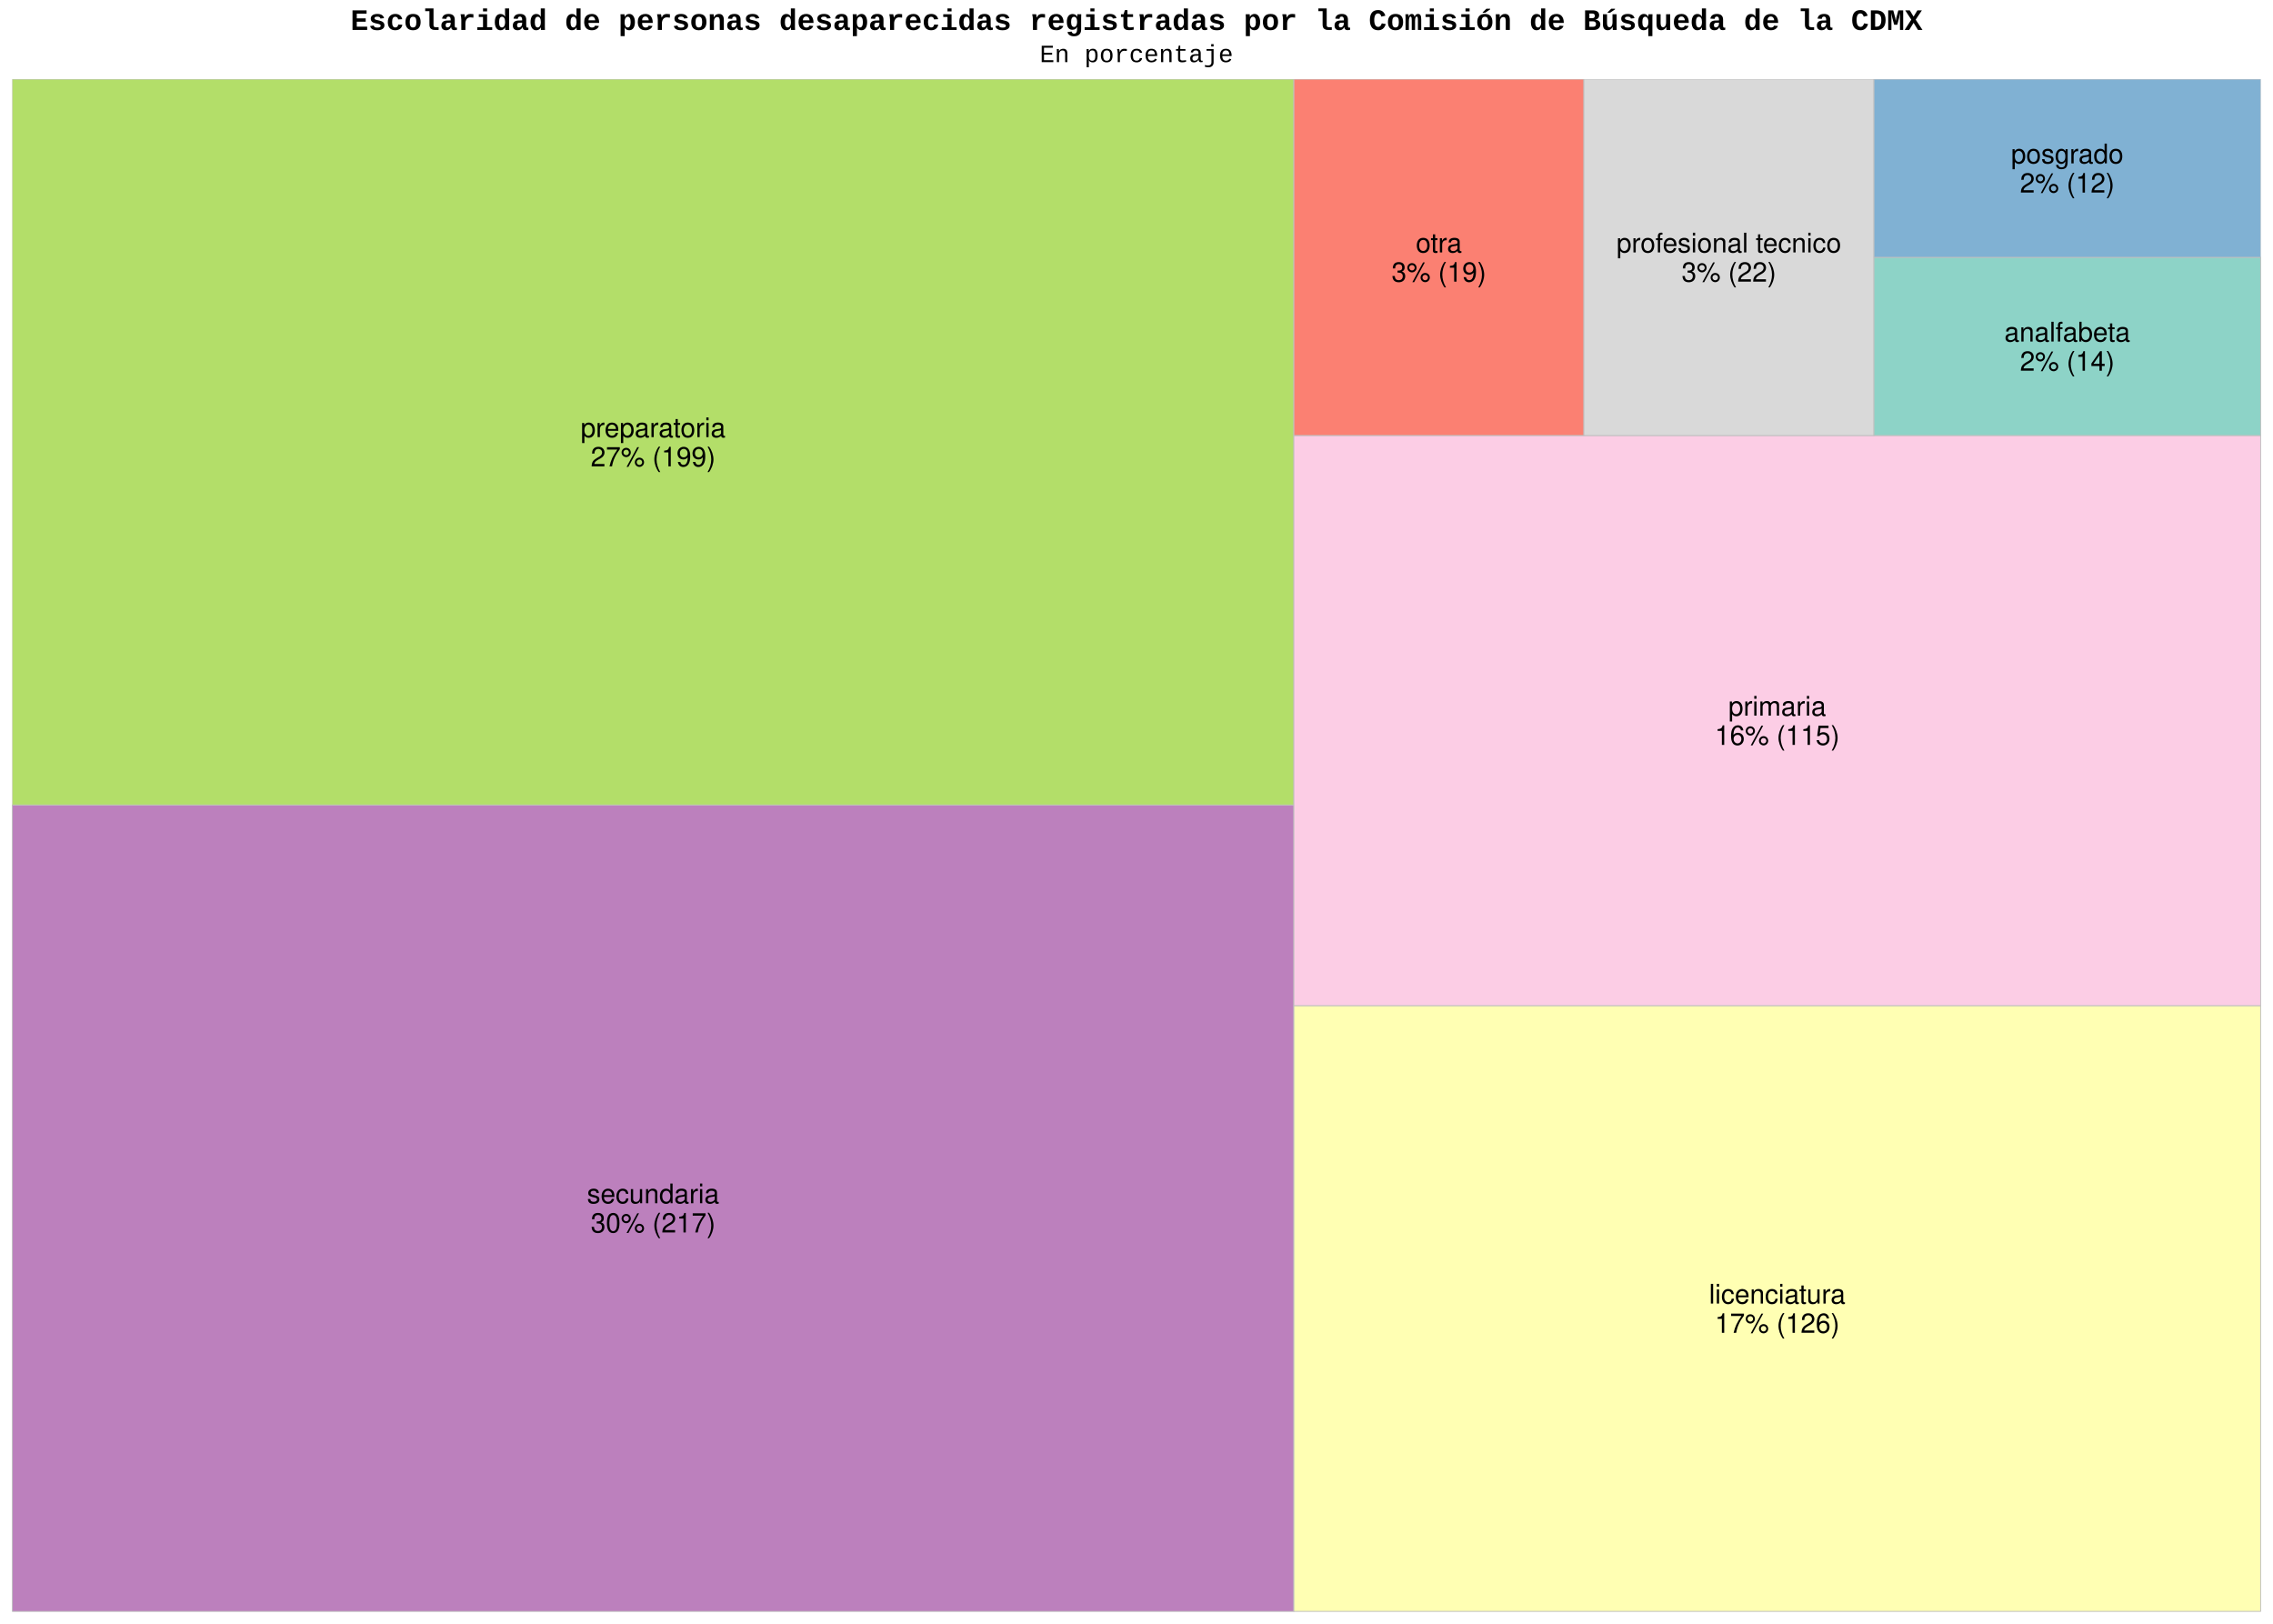
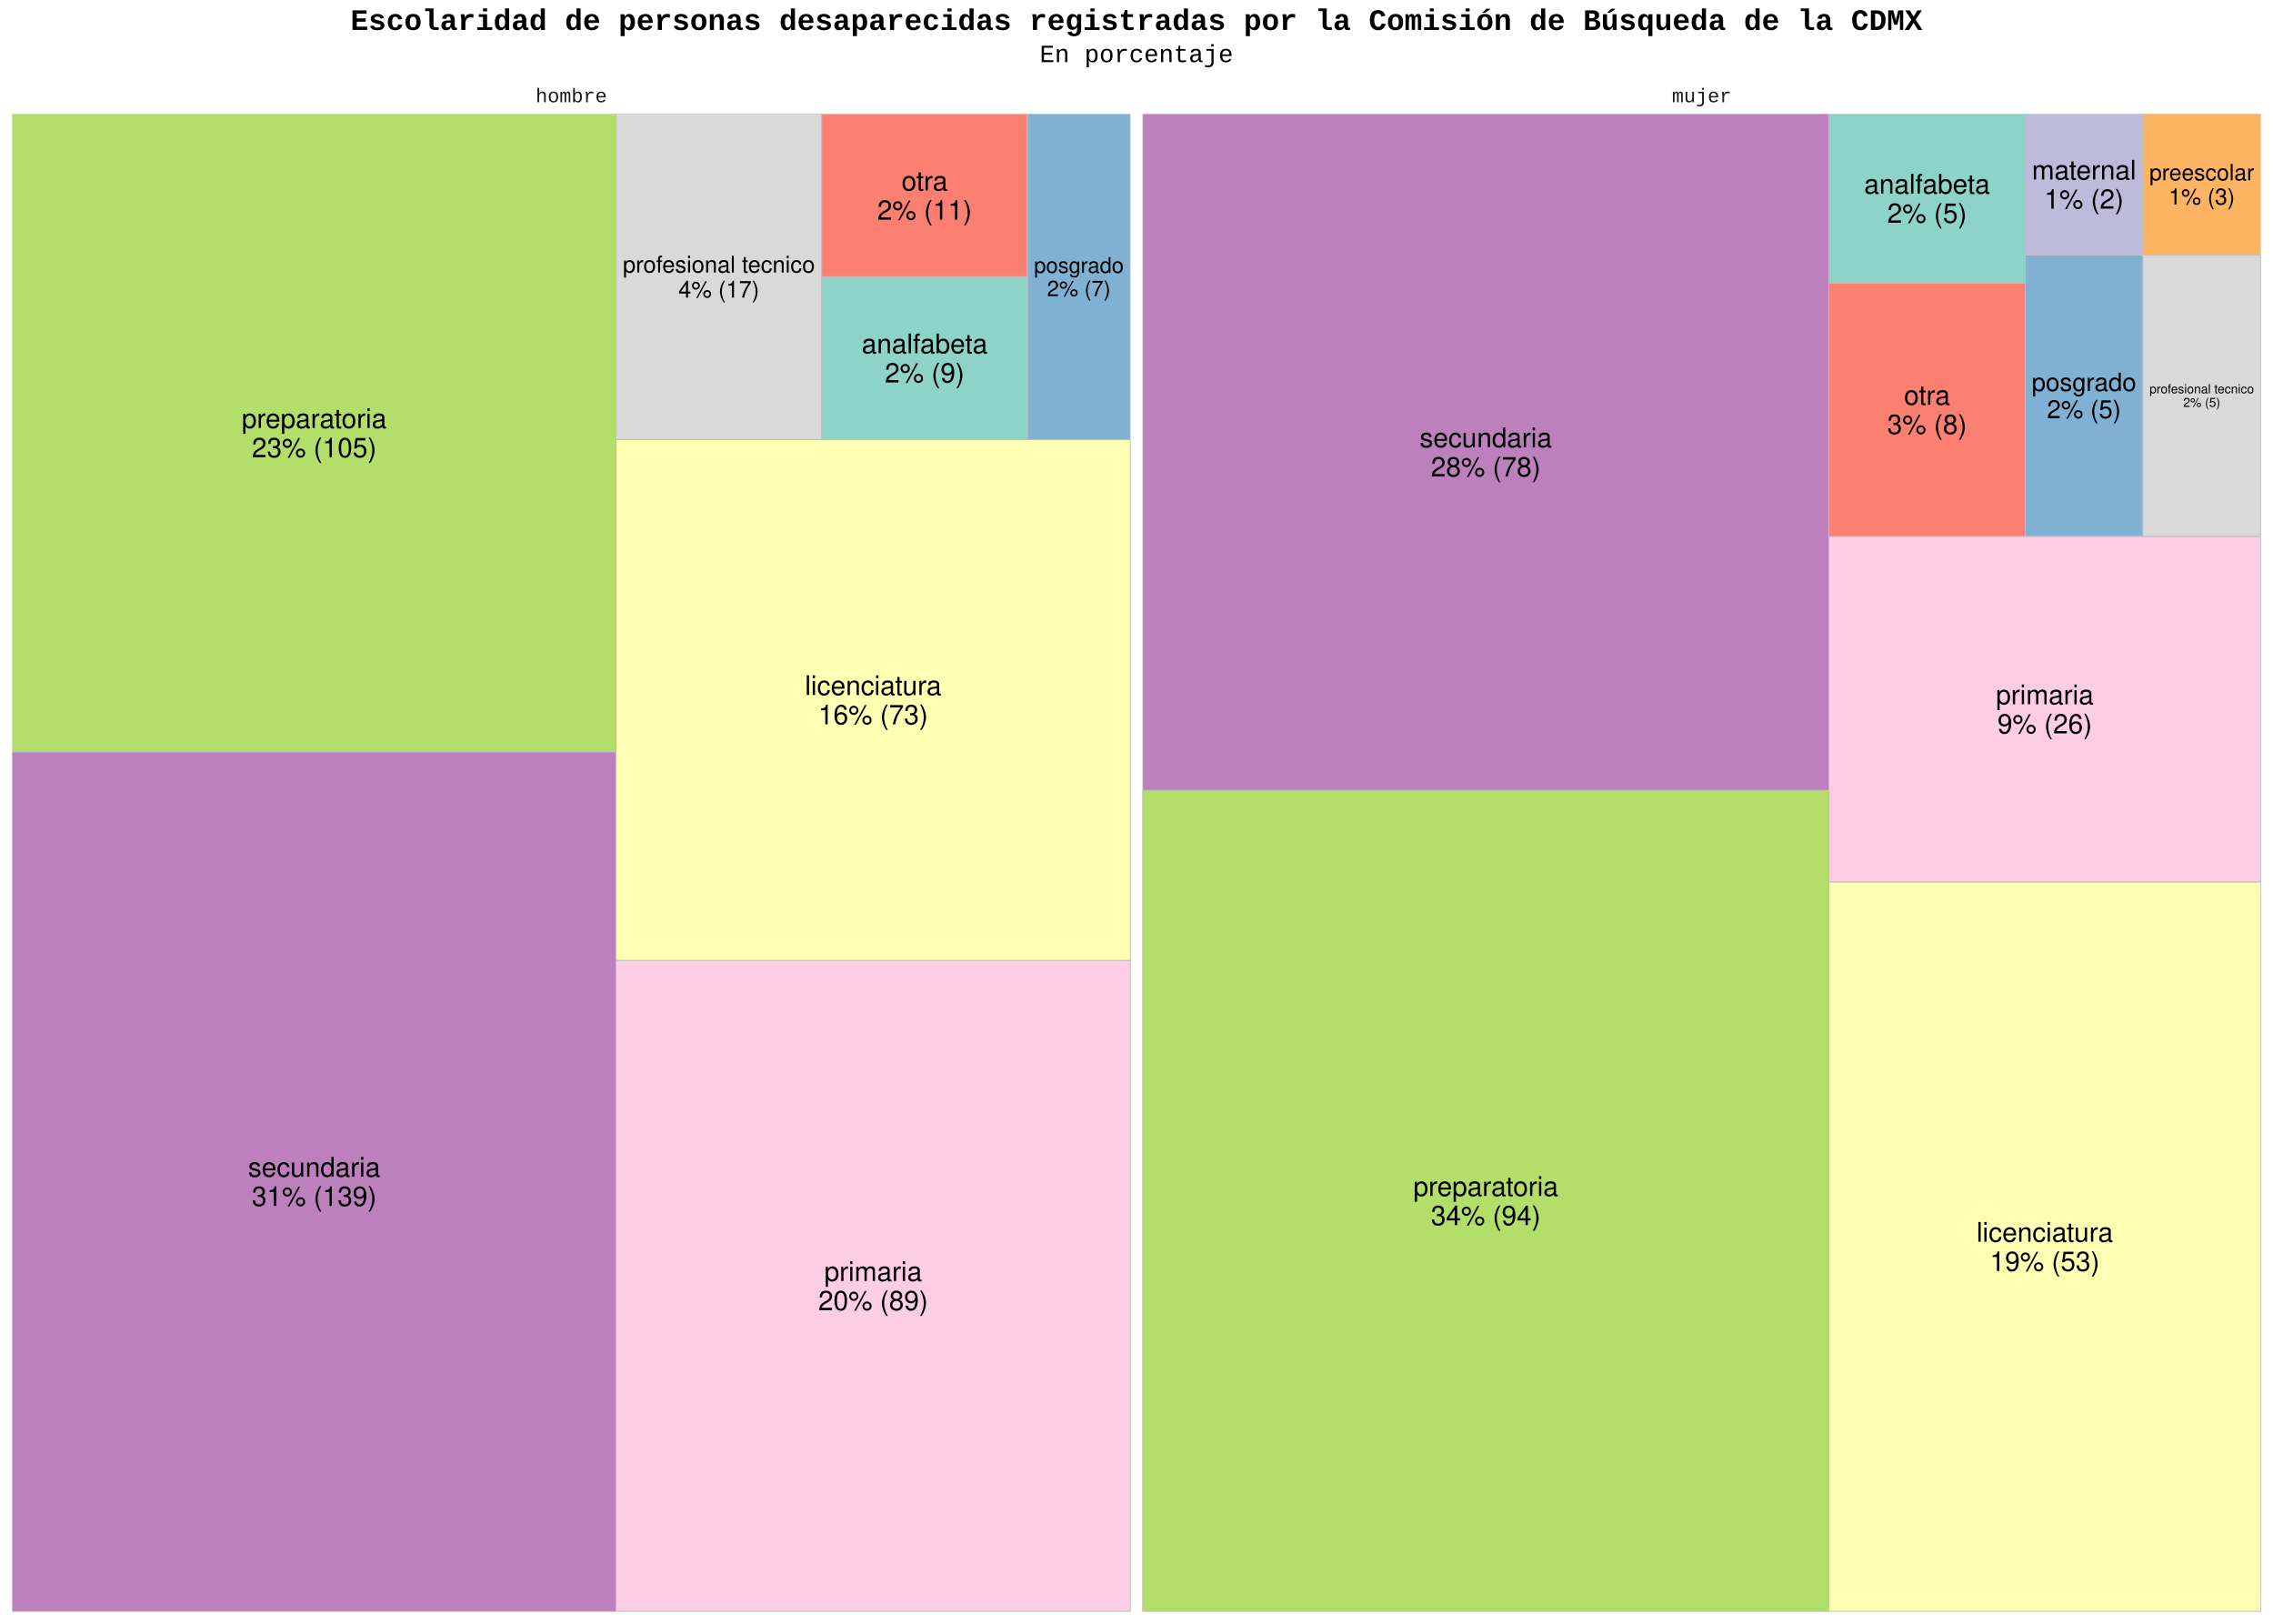
<svg xmlns="http://www.w3.org/2000/svg" class="svglite" width="1008.00pt" height="720.00pt" viewBox="0 0 1008.00 720.00">
  <defs>
    <style type="text/css">
    .svglite line, .svglite polyline, .svglite polygon, .svglite path, .svglite rect, .svglite circle {
      fill: none;
      stroke: #000000;
      stroke-linecap: round;
      stroke-linejoin: round;
      stroke-miterlimit: 10.00;
    }
  </style>
  </defs>
  <rect width="100%" height="100%" style="stroke: none; fill: none;" />
  <defs>
    <clipPath id="cpMC4wMHwxMDA4LjAwfDAuMDB8NzIwLjAw">
      <rect x="0.00" y="0.00" width="1008.00" height="720.00" />
    </clipPath>
  </defs>
  <g clip-path="url(#cpMC4wMHwxMDA4LjAwfDAuMDB8NzIwLjAw)">
</g>
  <defs>
-     <clipPath id="cpNS40OHwxMDAyLjUyfDM1LjEwfDcxNC41Mg==">
-       <rect x="5.48" y="35.10" width="997.04" height="679.42" />
+     <clipPath id="cpNS40OHw1MDEuMjZ8NTAuNTV8NzE0LjUy">
+       <rect x="5.48" y="50.55" width="495.78" height="663.97" />
    </clipPath>
  </defs>
-   <g clip-path="url(#cpNS40OHwxMDAyLjUyfDM1LjEwfDcxNC41Mg==)">
-     <polygon points="5.48,714.52 573.79,714.52 573.79,714.52 573.79,714.52 573.79,714.52 573.79,714.52 573.79,714.52 573.79,714.52 573.79,714.52 573.79,714.52 573.79,714.52 573.79,714.52 573.79,714.52 573.79,714.52 573.79,356.93 573.79,356.93 573.79,356.93 573.79,356.93 573.79,356.93 573.79,356.93 573.79,356.93 573.79,356.93 573.79,356.93 573.79,356.93 573.79,356.93 573.79,356.93 5.48,356.93 5.48,356.93 5.48,356.93 5.48,356.93 5.48,356.93 5.48,356.93 5.48,356.93 5.48,356.93 5.48,356.93 5.48,356.93 5.48,356.93 5.48,356.93 5.48,356.93 5.48,714.52 5.48,714.52 5.48,714.52 5.48,714.52 5.48,714.52 5.48,714.52 5.48,714.52 5.48,714.52 5.48,714.52 5.48,714.52 5.48,714.52 5.48,714.52 " style="stroke-width: 0.38; stroke: #BEBEBE; fill: #BC80BD;" />
-     <polygon points="5.48,356.93 573.79,356.93 573.79,356.93 573.79,356.93 573.79,356.93 573.79,356.93 573.79,356.93 573.79,356.93 573.79,356.93 573.79,356.93 573.79,356.93 573.79,356.93 573.79,356.93 573.79,356.93 573.79,35.10 573.79,35.10 573.79,35.10 573.79,35.10 573.79,35.10 573.79,35.10 573.79,35.10 573.79,35.10 573.79,35.10 573.79,35.10 573.79,35.10 573.79,35.10 5.48,35.10 5.48,35.10 5.48,35.10 5.48,35.10 5.48,35.10 5.48,35.10 5.48,35.10 5.48,35.10 5.48,35.10 5.48,35.10 5.48,35.10 5.48,35.10 5.48,35.10 5.48,356.93 5.48,356.93 5.48,356.93 5.48,356.93 5.48,356.93 5.48,356.93 5.48,356.93 5.48,356.93 5.48,356.93 5.48,356.93 5.48,356.93 5.48,356.93 " style="stroke-width: 0.38; stroke: #BEBEBE; fill: #B3DE69;" />
-     <polygon points="573.79,714.52 1002.52,714.52 1002.52,714.52 1002.52,714.52 1002.52,714.52 1002.52,714.52 1002.52,714.52 1002.52,714.52 1002.52,714.52 1002.52,714.52 1002.52,714.52 1002.52,714.52 1002.52,714.52 1002.52,714.52 1002.52,445.91 1002.52,445.91 1002.52,445.91 1002.52,445.91 1002.52,445.91 1002.52,445.91 1002.52,445.91 1002.52,445.91 1002.52,445.91 1002.52,445.91 1002.52,445.91 1002.52,445.91 573.79,445.91 573.79,445.91 573.79,445.91 573.79,445.91 573.79,445.91 573.79,445.91 573.79,445.91 573.79,445.91 573.79,445.91 573.79,445.91 573.79,445.91 573.79,445.91 573.79,445.91 573.79,714.52 573.79,714.52 573.79,714.52 573.79,714.52 573.79,714.52 573.79,714.52 573.79,714.52 573.79,714.52 573.79,714.52 573.79,714.52 573.79,714.52 573.79,714.52 " style="stroke-width: 0.38; stroke: #BEBEBE; fill: #FFFFB3;" />
-     <polygon points="573.79,445.91 1002.52,445.91 1002.52,445.91 1002.52,445.91 1002.52,445.91 1002.52,445.91 1002.52,445.91 1002.52,445.91 1002.52,445.91 1002.52,445.91 1002.52,445.91 1002.52,445.91 1002.52,445.91 1002.52,445.91 1002.52,193.11 1002.52,193.11 1002.52,193.11 1002.52,193.11 1002.52,193.11 1002.52,193.11 1002.52,193.11 1002.52,193.11 1002.52,193.11 1002.52,193.11 1002.52,193.11 1002.52,193.11 573.79,193.11 573.79,193.11 573.79,193.11 573.79,193.11 573.79,193.11 573.79,193.11 573.79,193.11 573.79,193.11 573.79,193.11 573.79,193.11 573.79,193.11 573.79,193.11 573.79,193.11 573.79,445.91 573.79,445.91 573.79,445.91 573.79,445.91 573.79,445.91 573.79,445.91 573.79,445.91 573.79,445.91 573.79,445.91 573.79,445.91 573.79,445.91 573.79,445.91 " style="stroke-width: 0.38; stroke: #BEBEBE; fill: #FCCDE5;" />
-     <polygon points="573.79,193.11 702.41,193.11 702.41,193.11 702.41,193.11 702.41,193.11 702.41,193.11 702.41,193.11 702.41,193.11 702.41,193.11 702.41,193.11 702.41,193.11 702.41,193.11 702.41,193.11 702.41,193.11 702.41,35.10 702.41,35.10 702.41,35.10 702.41,35.10 702.41,35.10 702.41,35.10 702.41,35.10 702.41,35.10 702.41,35.10 702.41,35.10 702.41,35.10 702.41,35.10 573.79,35.10 573.79,35.10 573.79,35.10 573.79,35.10 573.79,35.10 573.79,35.10 573.79,35.10 573.79,35.10 573.79,35.10 573.79,35.10 573.79,35.10 573.79,35.10 573.79,35.10 573.79,193.11 573.79,193.11 573.79,193.11 573.79,193.11 573.79,193.11 573.79,193.11 573.79,193.11 573.79,193.11 573.79,193.11 573.79,193.11 573.79,193.11 573.79,193.11 " style="stroke-width: 0.38; stroke: #BEBEBE; fill: #FB8072;" />
-     <polygon points="702.41,193.11 831.03,193.11 831.03,193.11 831.03,193.11 831.03,193.11 831.03,193.11 831.03,193.11 831.03,193.11 831.03,193.11 831.03,193.11 831.03,193.11 831.03,193.11 831.03,193.11 831.03,193.11 831.03,35.10 831.03,35.10 831.03,35.10 831.03,35.10 831.03,35.10 831.03,35.10 831.03,35.10 831.03,35.10 831.03,35.10 831.03,35.10 831.03,35.10 831.03,35.10 702.41,35.10 702.41,35.10 702.41,35.10 702.41,35.10 702.41,35.10 702.41,35.10 702.41,35.10 702.41,35.10 702.41,35.10 702.41,35.10 702.41,35.10 702.41,35.10 702.41,35.10 702.41,193.11 702.41,193.11 702.41,193.11 702.41,193.11 702.41,193.11 702.41,193.11 702.41,193.11 702.41,193.11 702.41,193.11 702.41,193.11 702.41,193.11 702.41,193.11 " style="stroke-width: 0.38; stroke: #BEBEBE; fill: #D9D9D9;" />
-     <polygon points="831.03,193.11 1002.52,193.11 1002.52,193.11 1002.52,193.11 1002.52,193.11 1002.52,193.11 1002.52,193.11 1002.52,193.11 1002.52,193.11 1002.52,193.11 1002.52,193.11 1002.52,193.11 1002.52,193.11 1002.52,193.11 1002.52,114.10 1002.52,114.10 1002.52,114.10 1002.52,114.10 1002.52,114.10 1002.52,114.10 1002.52,114.10 1002.52,114.10 1002.52,114.10 1002.52,114.10 1002.52,114.10 1002.52,114.10 831.03,114.10 831.03,114.10 831.03,114.10 831.03,114.10 831.03,114.10 831.03,114.10 831.03,114.10 831.03,114.10 831.03,114.10 831.03,114.10 831.03,114.10 831.03,114.10 831.03,114.10 831.03,193.11 831.03,193.11 831.03,193.11 831.03,193.11 831.03,193.11 831.03,193.11 831.03,193.11 831.03,193.11 831.03,193.11 831.03,193.11 831.03,193.11 831.03,193.11 " style="stroke-width: 0.38; stroke: #BEBEBE; fill: #8DD3C7;" />
-     <polygon points="831.03,114.10 1002.52,114.10 1002.52,114.10 1002.52,114.10 1002.52,114.10 1002.52,114.10 1002.52,114.10 1002.52,114.10 1002.52,114.10 1002.52,114.10 1002.52,114.10 1002.52,114.10 1002.52,114.10 1002.52,114.10 1002.52,35.10 1002.52,35.10 1002.52,35.10 1002.52,35.10 1002.52,35.10 1002.52,35.10 1002.52,35.10 1002.52,35.10 1002.52,35.10 1002.52,35.10 1002.52,35.10 1002.52,35.10 831.03,35.10 831.03,35.10 831.03,35.10 831.03,35.10 831.03,35.10 831.03,35.10 831.03,35.10 831.03,35.10 831.03,35.10 831.03,35.10 831.03,35.10 831.03,35.10 831.03,35.10 831.03,114.10 831.03,114.10 831.03,114.10 831.03,114.10 831.03,114.10 831.03,114.10 831.03,114.10 831.03,114.10 831.03,114.10 831.03,114.10 831.03,114.10 831.03,114.10 " style="stroke-width: 0.38; stroke: #BEBEBE; fill: #80B1D3;" />
-     <text x="289.64" y="533.55" text-anchor="middle" style="font-size: 12.00px; font-family: Helvetica;" textLength="58.70px" lengthAdjust="spacingAndGlyphs">secundaria</text>
-     <text x="289.64" y="546.51" text-anchor="middle" style="font-size: 12.00px; font-family: Helvetica;" textLength="55.37px" lengthAdjust="spacingAndGlyphs">30% (217)</text>
-     <text x="289.64" y="193.84" text-anchor="middle" style="font-size: 12.00px; font-family: Helvetica;" textLength="64.71px" lengthAdjust="spacingAndGlyphs">preparatoria</text>
-     <text x="289.64" y="206.80" text-anchor="middle" style="font-size: 12.00px; font-family: Helvetica;" textLength="55.37px" lengthAdjust="spacingAndGlyphs">27% (199)</text>
-     <text x="788.16" y="578.04" text-anchor="middle" style="font-size: 12.00px; font-family: Helvetica;" textLength="60.69px" lengthAdjust="spacingAndGlyphs">licenciatura</text>
-     <text x="788.16" y="591.00" text-anchor="middle" style="font-size: 12.00px; font-family: Helvetica;" textLength="55.37px" lengthAdjust="spacingAndGlyphs">17% (126)</text>
-     <text x="788.16" y="317.33" text-anchor="middle" style="font-size: 12.00px; font-family: Helvetica;" textLength="43.34px" lengthAdjust="spacingAndGlyphs">primaria</text>
-     <text x="788.16" y="330.29" text-anchor="middle" style="font-size: 12.00px; font-family: Helvetica;" textLength="55.37px" lengthAdjust="spacingAndGlyphs">16% (115)</text>
-     <text x="638.10" y="111.93" text-anchor="middle" style="font-size: 12.00px; font-family: Helvetica;" textLength="20.68px" lengthAdjust="spacingAndGlyphs">otra</text>
-     <text x="638.10" y="124.89" text-anchor="middle" style="font-size: 12.00px; font-family: Helvetica;" textLength="42.02px" lengthAdjust="spacingAndGlyphs">3% (19)</text>
-     <text x="766.72" y="111.93" text-anchor="middle" style="font-size: 12.00px; font-family: Helvetica;" textLength="100.05px" lengthAdjust="spacingAndGlyphs">profesional tecnico</text>
-     <text x="766.72" y="124.89" text-anchor="middle" style="font-size: 12.00px; font-family: Helvetica;" textLength="42.02px" lengthAdjust="spacingAndGlyphs">3% (22)</text>
-     <text x="916.78" y="151.43" text-anchor="middle" style="font-size: 12.00px; font-family: Helvetica;" textLength="56.05px" lengthAdjust="spacingAndGlyphs">analfabeta</text>
-     <text x="916.78" y="164.39" text-anchor="middle" style="font-size: 12.00px; font-family: Helvetica;" textLength="42.02px" lengthAdjust="spacingAndGlyphs">2% (14)</text>
-     <text x="916.78" y="72.43" text-anchor="middle" style="font-size: 12.00px; font-family: Helvetica;" textLength="50.04px" lengthAdjust="spacingAndGlyphs">posgrado</text>
-     <text x="916.78" y="85.39" text-anchor="middle" style="font-size: 12.00px; font-family: Helvetica;" textLength="42.02px" lengthAdjust="spacingAndGlyphs">2% (12)</text>
+   <g clip-path="url(#cpNS40OHw1MDEuMjZ8NTAuNTV8NzE0LjUy)">
+     <polygon points="5.48,714.52 273.20,714.52 273.20,714.52 273.20,714.52 273.20,714.52 273.20,714.52 273.20,714.52 273.20,714.52 273.20,714.52 273.20,714.52 273.20,714.52 273.20,714.52 273.20,714.52 273.20,714.52 273.20,333.35 273.20,333.35 273.20,333.35 273.20,333.35 273.20,333.35 273.20,333.35 273.20,333.35 273.20,333.35 273.20,333.35 273.20,333.35 273.20,333.35 273.20,333.35 5.48,333.35 5.48,333.35 5.48,333.35 5.48,333.35 5.48,333.35 5.48,333.35 5.48,333.35 5.48,333.35 5.48,333.35 5.48,333.35 5.48,333.35 5.48,333.35 5.48,333.35 5.48,714.52 5.48,714.52 5.48,714.52 5.48,714.52 5.48,714.52 5.48,714.52 5.48,714.52 5.48,714.52 5.48,714.52 5.48,714.52 5.48,714.52 5.48,714.52 " style="stroke-width: 0.38; stroke: #BEBEBE; fill: #BC80BD;" />
+     <polygon points="5.48,333.35 273.20,333.35 273.20,333.35 273.20,333.35 273.20,333.35 273.20,333.35 273.20,333.35 273.20,333.35 273.20,333.35 273.20,333.35 273.20,333.35 273.20,333.35 273.20,333.35 273.20,333.35 273.20,50.55 273.20,50.55 273.20,50.55 273.20,50.55 273.20,50.55 273.20,50.55 273.20,50.55 273.20,50.55 273.20,50.55 273.20,50.55 273.20,50.55 273.20,50.55 5.48,50.55 5.48,50.55 5.48,50.55 5.48,50.55 5.48,50.55 5.48,50.55 5.48,50.55 5.48,50.55 5.48,50.55 5.48,50.55 5.48,50.55 5.48,50.55 5.48,50.55 5.48,333.35 5.48,333.35 5.48,333.35 5.48,333.35 5.48,333.35 5.48,333.35 5.48,333.35 5.48,333.35 5.48,333.35 5.48,333.35 5.48,333.35 5.48,333.35 " style="stroke-width: 0.38; stroke: #BEBEBE; fill: #B3DE69;" />
+     <polygon points="273.20,714.52 501.26,714.52 501.26,714.52 501.26,714.52 501.26,714.52 501.26,714.52 501.26,714.52 501.26,714.52 501.26,714.52 501.26,714.52 501.26,714.52 501.26,714.52 501.26,714.52 501.26,714.52 501.26,425.84 501.26,425.84 501.26,425.84 501.26,425.84 501.26,425.84 501.26,425.84 501.26,425.84 501.26,425.84 501.26,425.84 501.26,425.84 501.26,425.84 501.26,425.84 273.20,425.84 273.20,425.84 273.20,425.84 273.20,425.84 273.20,425.84 273.20,425.84 273.20,425.84 273.20,425.84 273.20,425.84 273.20,425.84 273.20,425.84 273.20,425.84 273.20,425.84 273.20,714.52 273.20,714.52 273.20,714.52 273.20,714.52 273.20,714.52 273.20,714.52 273.20,714.52 273.20,714.52 273.20,714.52 273.20,714.52 273.20,714.52 273.20,714.52 " style="stroke-width: 0.38; stroke: #BEBEBE; fill: #FCCDE5;" />
+     <polygon points="273.20,425.84 501.26,425.84 501.26,425.84 501.26,425.84 501.26,425.84 501.26,425.84 501.26,425.84 501.26,425.84 501.26,425.84 501.26,425.84 501.26,425.84 501.26,425.84 501.26,425.84 501.26,425.84 501.26,194.89 501.26,194.89 501.26,194.89 501.26,194.89 501.26,194.89 501.26,194.89 501.26,194.89 501.26,194.89 501.26,194.89 501.26,194.89 501.26,194.89 501.26,194.89 273.20,194.89 273.20,194.89 273.20,194.89 273.20,194.89 273.20,194.89 273.20,194.89 273.20,194.89 273.20,194.89 273.20,194.89 273.20,194.89 273.20,194.89 273.20,194.89 273.20,194.89 273.20,425.84 273.20,425.84 273.20,425.84 273.20,425.84 273.20,425.84 273.20,425.84 273.20,425.84 273.20,425.84 273.20,425.84 273.20,425.84 273.20,425.84 273.20,425.84 " style="stroke-width: 0.38; stroke: #BEBEBE; fill: #FFFFB3;" />
+     <polygon points="273.20,194.89 364.42,194.89 364.42,194.89 364.42,194.89 364.42,194.89 364.42,194.89 364.42,194.89 364.42,194.89 364.42,194.89 364.42,194.89 364.42,194.89 364.42,194.89 364.42,194.89 364.42,194.89 364.42,50.55 364.42,50.55 364.42,50.55 364.42,50.55 364.42,50.55 364.42,50.55 364.42,50.55 364.42,50.55 364.42,50.55 364.42,50.55 364.42,50.55 364.42,50.55 273.20,50.55 273.20,50.55 273.20,50.55 273.20,50.55 273.20,50.55 273.20,50.55 273.20,50.55 273.20,50.55 273.20,50.55 273.20,50.55 273.20,50.55 273.20,50.55 273.20,50.55 273.20,194.89 273.20,194.89 273.20,194.89 273.20,194.89 273.20,194.89 273.20,194.89 273.20,194.89 273.20,194.89 273.20,194.89 273.20,194.89 273.20,194.89 273.20,194.89 " style="stroke-width: 0.38; stroke: #BEBEBE; fill: #D9D9D9;" />
+     <polygon points="364.42,194.89 455.65,194.89 455.65,194.89 455.65,194.89 455.65,194.89 455.65,194.89 455.65,194.89 455.65,194.89 455.65,194.89 455.65,194.89 455.65,194.89 455.65,194.89 455.65,194.89 455.65,194.89 455.65,122.72 455.65,122.72 455.65,122.72 455.65,122.72 455.65,122.72 455.65,122.72 455.65,122.72 455.65,122.72 455.65,122.72 455.65,122.72 455.65,122.72 455.65,122.72 364.42,122.72 364.42,122.72 364.42,122.72 364.42,122.72 364.42,122.72 364.42,122.72 364.42,122.72 364.42,122.72 364.42,122.72 364.42,122.72 364.42,122.72 364.42,122.72 364.42,122.72 364.42,194.89 364.42,194.89 364.42,194.89 364.42,194.89 364.42,194.89 364.42,194.89 364.42,194.89 364.42,194.89 364.42,194.89 364.42,194.89 364.42,194.89 364.42,194.89 " style="stroke-width: 0.38; stroke: #BEBEBE; fill: #8DD3C7;" />
+     <polygon points="364.42,122.72 455.65,122.72 455.65,122.72 455.65,122.72 455.65,122.72 455.65,122.72 455.65,122.72 455.65,122.72 455.65,122.72 455.65,122.72 455.65,122.72 455.65,122.72 455.65,122.72 455.65,122.72 455.65,50.55 455.65,50.55 455.65,50.55 455.65,50.55 455.65,50.55 455.65,50.55 455.65,50.55 455.65,50.55 455.65,50.55 455.65,50.55 455.65,50.55 455.65,50.55 364.42,50.55 364.42,50.55 364.42,50.55 364.42,50.55 364.42,50.55 364.42,50.55 364.42,50.55 364.42,50.55 364.42,50.55 364.42,50.55 364.42,50.55 364.42,50.55 364.42,50.55 364.42,122.72 364.42,122.72 364.42,122.72 364.42,122.72 364.42,122.72 364.42,122.72 364.42,122.72 364.42,122.72 364.42,122.72 364.42,122.72 364.42,122.72 364.42,122.72 " style="stroke-width: 0.38; stroke: #BEBEBE; fill: #FB8072;" />
+     <polygon points="455.65,194.89 501.26,194.89 501.26,194.89 501.26,194.89 501.26,194.89 501.26,194.89 501.26,194.89 501.26,194.89 501.26,194.89 501.26,194.89 501.26,194.89 501.26,194.89 501.26,194.89 501.26,194.89 501.26,50.55 501.26,50.55 501.26,50.55 501.26,50.55 501.26,50.55 501.26,50.55 501.26,50.55 501.26,50.55 501.26,50.55 501.26,50.55 501.26,50.55 501.26,50.55 455.65,50.55 455.65,50.55 455.65,50.55 455.65,50.55 455.65,50.55 455.65,50.55 455.65,50.55 455.65,50.55 455.65,50.55 455.65,50.55 455.65,50.55 455.65,50.55 455.65,50.55 455.65,194.89 455.65,194.89 455.65,194.89 455.65,194.89 455.65,194.89 455.65,194.89 455.65,194.89 455.65,194.89 455.65,194.89 455.65,194.89 455.65,194.89 455.65,194.89 " style="stroke-width: 0.38; stroke: #BEBEBE; fill: #80B1D3;" />
+     <text x="139.34" y="521.76" text-anchor="middle" style="font-size: 12.00px; font-family: Helvetica;" textLength="58.70px" lengthAdjust="spacingAndGlyphs">secundaria</text>
+     <text x="139.34" y="534.72" text-anchor="middle" style="font-size: 12.00px; font-family: Helvetica;" textLength="55.37px" lengthAdjust="spacingAndGlyphs">31% (139)</text>
+     <text x="139.34" y="189.78" text-anchor="middle" style="font-size: 12.00px; font-family: Helvetica;" textLength="64.71px" lengthAdjust="spacingAndGlyphs">preparatoria</text>
+     <text x="139.34" y="202.74" text-anchor="middle" style="font-size: 12.00px; font-family: Helvetica;" textLength="55.37px" lengthAdjust="spacingAndGlyphs">23% (105)</text>
+     <text x="387.23" y="568.00" text-anchor="middle" style="font-size: 12.00px; font-family: Helvetica;" textLength="43.34px" lengthAdjust="spacingAndGlyphs">primaria</text>
+     <text x="387.23" y="580.96" text-anchor="middle" style="font-size: 12.00px; font-family: Helvetica;" textLength="48.69px" lengthAdjust="spacingAndGlyphs">20% (89)</text>
+     <text x="387.23" y="308.19" text-anchor="middle" style="font-size: 12.00px; font-family: Helvetica;" textLength="60.69px" lengthAdjust="spacingAndGlyphs">licenciatura</text>
+     <text x="387.23" y="321.15" text-anchor="middle" style="font-size: 12.00px; font-family: Helvetica;" textLength="48.69px" lengthAdjust="spacingAndGlyphs">16% (73)</text>
+     <text x="318.81" y="120.85" text-anchor="middle" style="font-size: 10.26px; font-family: Helvetica;" textLength="85.49px" lengthAdjust="spacingAndGlyphs">profesional tecnico</text>
+     <text x="318.81" y="131.94" text-anchor="middle" style="font-size: 10.26px; font-family: Helvetica;" textLength="35.90px" lengthAdjust="spacingAndGlyphs">4% (17)</text>
+     <text x="410.04" y="156.63" text-anchor="middle" style="font-size: 12.00px; font-family: Helvetica;" textLength="56.05px" lengthAdjust="spacingAndGlyphs">analfabeta</text>
+     <text x="410.04" y="169.59" text-anchor="middle" style="font-size: 12.00px; font-family: Helvetica;" textLength="35.34px" lengthAdjust="spacingAndGlyphs">2% (9)</text>
+     <text x="410.04" y="84.46" text-anchor="middle" style="font-size: 12.00px; font-family: Helvetica;" textLength="20.68px" lengthAdjust="spacingAndGlyphs">otra</text>
+     <text x="410.04" y="97.42" text-anchor="middle" style="font-size: 12.00px; font-family: Helvetica;" textLength="42.02px" lengthAdjust="spacingAndGlyphs">2% (11)</text>
+     <text x="478.45" y="120.98" text-anchor="middle" style="font-size: 9.58px; font-family: Helvetica;" textLength="39.95px" lengthAdjust="spacingAndGlyphs">posgrado</text>
+     <text x="478.45" y="131.33" text-anchor="middle" style="font-size: 9.58px; font-family: Helvetica;" textLength="28.22px" lengthAdjust="spacingAndGlyphs">2% (7)</text>
+   </g>
+   <g clip-path="url(#cpMC4wMHwxMDA4LjAwfDAuMDB8NzIwLjAw)">
+ </g>
+   <defs>
+     <clipPath id="cpNTA2Ljc0fDEwMDIuNTJ8NTAuNTV8NzE0LjUy">
+       <rect x="506.74" y="50.55" width="495.78" height="663.97" />
+     </clipPath>
+   </defs>
+   <g clip-path="url(#cpNTA2Ljc0fDEwMDIuNTJ8NTAuNTV8NzE0LjUy)">
+     <polygon points="506.74,714.52 811.08,714.52 811.08,714.52 811.08,714.52 811.08,714.52 811.08,714.52 811.08,714.52 811.08,714.52 811.08,714.52 811.08,714.52 811.08,714.52 811.08,714.52 811.08,714.52 811.08,714.52 811.08,350.41 811.08,350.41 811.08,350.41 811.08,350.41 811.08,350.41 811.08,350.41 811.08,350.41 811.08,350.41 811.08,350.41 811.08,350.41 811.08,350.41 811.08,350.41 506.74,350.41 506.74,350.41 506.74,350.41 506.74,350.41 506.74,350.41 506.74,350.41 506.74,350.41 506.74,350.41 506.74,350.41 506.74,350.41 506.74,350.41 506.74,350.41 506.74,350.41 506.74,714.52 506.74,714.52 506.74,714.52 506.74,714.52 506.74,714.52 506.74,714.52 506.74,714.52 506.74,714.52 506.74,714.52 506.74,714.52 506.74,714.52 506.74,714.52 " style="stroke-width: 0.38; stroke: #BEBEBE; fill: #B3DE69;" />
+     <polygon points="506.74,350.41 811.08,350.41 811.08,350.41 811.08,350.41 811.08,350.41 811.08,350.41 811.08,350.41 811.08,350.41 811.08,350.41 811.08,350.41 811.08,350.41 811.08,350.41 811.08,350.41 811.08,350.41 811.08,50.55 811.08,50.55 811.08,50.55 811.08,50.55 811.08,50.55 811.08,50.55 811.08,50.55 811.08,50.55 811.08,50.55 811.08,50.55 811.08,50.55 811.08,50.55 506.74,50.55 506.74,50.55 506.74,50.55 506.74,50.55 506.74,50.55 506.74,50.55 506.74,50.55 506.74,50.55 506.74,50.55 506.74,50.55 506.74,50.55 506.74,50.55 506.74,50.55 506.74,350.41 506.74,350.41 506.74,350.41 506.74,350.41 506.74,350.41 506.74,350.41 506.74,350.41 506.74,350.41 506.74,350.41 506.74,350.41 506.74,350.41 506.74,350.41 " style="stroke-width: 0.38; stroke: #BEBEBE; fill: #BC80BD;" />
+     <polygon points="811.08,714.52 1002.52,714.52 1002.52,714.52 1002.52,714.52 1002.52,714.52 1002.52,714.52 1002.52,714.52 1002.52,714.52 1002.52,714.52 1002.52,714.52 1002.52,714.52 1002.52,714.52 1002.52,714.52 1002.52,714.52 1002.52,391.05 1002.52,391.05 1002.52,391.05 1002.52,391.05 1002.52,391.05 1002.52,391.05 1002.52,391.05 1002.52,391.05 1002.52,391.05 1002.52,391.05 1002.52,391.05 1002.52,391.05 811.08,391.05 811.08,391.05 811.08,391.05 811.08,391.05 811.08,391.05 811.08,391.05 811.08,391.05 811.08,391.05 811.08,391.05 811.08,391.05 811.08,391.05 811.08,391.05 811.08,391.05 811.08,714.52 811.08,714.52 811.08,714.52 811.08,714.52 811.08,714.52 811.08,714.52 811.08,714.52 811.08,714.52 811.08,714.52 811.08,714.52 811.08,714.52 811.08,714.52 " style="stroke-width: 0.38; stroke: #BEBEBE; fill: #FFFFB3;" />
+     <polygon points="811.08,391.05 1002.52,391.05 1002.52,391.05 1002.52,391.05 1002.52,391.05 1002.52,391.05 1002.52,391.05 1002.52,391.05 1002.52,391.05 1002.52,391.05 1002.52,391.05 1002.52,391.05 1002.52,391.05 1002.52,391.05 1002.52,237.82 1002.52,237.82 1002.52,237.82 1002.52,237.82 1002.52,237.82 1002.52,237.82 1002.52,237.82 1002.52,237.82 1002.52,237.82 1002.52,237.82 1002.52,237.82 1002.52,237.82 811.08,237.82 811.08,237.82 811.08,237.82 811.08,237.82 811.08,237.82 811.08,237.82 811.08,237.82 811.08,237.82 811.08,237.82 811.08,237.82 811.08,237.82 811.08,237.82 811.08,237.82 811.08,391.05 811.08,391.05 811.08,391.05 811.08,391.05 811.08,391.05 811.08,391.05 811.08,391.05 811.08,391.05 811.08,391.05 811.08,391.05 811.08,391.05 811.08,391.05 " style="stroke-width: 0.38; stroke: #BEBEBE; fill: #FCCDE5;" />
+     <polygon points="811.08,237.82 898.10,237.82 898.10,237.82 898.10,237.82 898.10,237.82 898.10,237.82 898.10,237.82 898.10,237.82 898.10,237.82 898.10,237.82 898.10,237.82 898.10,237.82 898.10,237.82 898.10,237.82 898.10,125.46 898.10,125.46 898.10,125.46 898.10,125.46 898.10,125.46 898.10,125.46 898.10,125.46 898.10,125.46 898.10,125.46 898.10,125.46 898.10,125.46 898.10,125.46 811.08,125.46 811.08,125.46 811.08,125.46 811.08,125.46 811.08,125.46 811.08,125.46 811.08,125.46 811.08,125.46 811.08,125.46 811.08,125.46 811.08,125.46 811.08,125.46 811.08,125.46 811.08,237.82 811.08,237.82 811.08,237.82 811.08,237.82 811.08,237.82 811.08,237.82 811.08,237.82 811.08,237.82 811.08,237.82 811.08,237.82 811.08,237.82 811.08,237.82 " style="stroke-width: 0.38; stroke: #BEBEBE; fill: #FB8072;" />
+     <polygon points="811.08,125.46 898.10,125.46 898.10,125.46 898.10,125.46 898.10,125.46 898.10,125.46 898.10,125.46 898.10,125.46 898.10,125.46 898.10,125.46 898.10,125.46 898.10,125.46 898.10,125.46 898.10,125.46 898.10,50.55 898.10,50.55 898.10,50.55 898.10,50.55 898.10,50.55 898.10,50.55 898.10,50.55 898.10,50.55 898.10,50.55 898.10,50.55 898.10,50.55 898.10,50.55 811.08,50.55 811.08,50.55 811.08,50.55 811.08,50.55 811.08,50.55 811.08,50.55 811.08,50.55 811.08,50.55 811.08,50.55 811.08,50.55 811.08,50.55 811.08,50.55 811.08,50.55 811.08,125.46 811.08,125.46 811.08,125.46 811.08,125.46 811.08,125.46 811.08,125.46 811.08,125.46 811.08,125.46 811.08,125.46 811.08,125.46 811.08,125.46 811.08,125.46 " style="stroke-width: 0.38; stroke: #BEBEBE; fill: #8DD3C7;" />
+     <polygon points="898.10,237.82 950.31,237.82 950.31,237.82 950.31,237.82 950.31,237.82 950.31,237.82 950.31,237.82 950.31,237.82 950.31,237.82 950.31,237.82 950.31,237.82 950.31,237.82 950.31,237.82 950.31,237.82 950.31,112.97 950.31,112.97 950.31,112.97 950.31,112.97 950.31,112.97 950.31,112.97 950.31,112.97 950.31,112.97 950.31,112.97 950.31,112.97 950.31,112.97 950.31,112.97 898.10,112.97 898.10,112.97 898.10,112.97 898.10,112.97 898.10,112.97 898.10,112.97 898.10,112.97 898.10,112.97 898.10,112.97 898.10,112.97 898.10,112.97 898.10,112.97 898.10,112.97 898.10,237.82 898.10,237.82 898.10,237.82 898.10,237.82 898.10,237.82 898.10,237.82 898.10,237.82 898.10,237.82 898.10,237.82 898.10,237.82 898.10,237.82 898.10,237.82 " style="stroke-width: 0.38; stroke: #BEBEBE; fill: #80B1D3;" />
+     <polygon points="950.31,237.82 1002.52,237.82 1002.52,237.82 1002.52,237.82 1002.52,237.82 1002.52,237.82 1002.52,237.82 1002.52,237.82 1002.52,237.82 1002.52,237.82 1002.52,237.82 1002.52,237.82 1002.52,237.82 1002.52,237.82 1002.52,112.97 1002.52,112.97 1002.52,112.97 1002.52,112.97 1002.52,112.97 1002.52,112.97 1002.52,112.97 1002.52,112.97 1002.52,112.97 1002.52,112.97 1002.52,112.97 1002.52,112.97 950.31,112.97 950.31,112.97 950.31,112.97 950.31,112.97 950.31,112.97 950.31,112.97 950.31,112.97 950.31,112.97 950.31,112.97 950.31,112.97 950.31,112.97 950.31,112.97 950.31,112.97 950.31,237.82 950.31,237.82 950.31,237.82 950.31,237.82 950.31,237.82 950.31,237.82 950.31,237.82 950.31,237.82 950.31,237.82 950.31,237.82 950.31,237.82 950.31,237.82 " style="stroke-width: 0.38; stroke: #BEBEBE; fill: #D9D9D9;" />
+     <polygon points="898.10,112.97 950.31,112.97 950.31,112.97 950.31,112.97 950.31,112.97 950.31,112.97 950.31,112.97 950.31,112.97 950.31,112.97 950.31,112.97 950.31,112.97 950.31,112.97 950.31,112.97 950.31,112.97 950.31,50.55 950.31,50.55 950.31,50.55 950.31,50.55 950.31,50.55 950.31,50.55 950.31,50.55 950.31,50.55 950.31,50.55 950.31,50.55 950.31,50.55 950.31,50.55 898.10,50.55 898.10,50.55 898.10,50.55 898.10,50.55 898.10,50.55 898.10,50.55 898.10,50.55 898.10,50.55 898.10,50.55 898.10,50.55 898.10,50.55 898.10,50.55 898.10,50.55 898.10,112.97 898.10,112.97 898.10,112.97 898.10,112.97 898.10,112.97 898.10,112.97 898.10,112.97 898.10,112.97 898.10,112.97 898.10,112.97 898.10,112.97 898.10,112.97 " style="stroke-width: 0.38; stroke: #BEBEBE; fill: #BEBADA;" />
+     <polygon points="950.31,112.97 1002.52,112.97 1002.52,112.97 1002.52,112.97 1002.52,112.97 1002.52,112.97 1002.52,112.97 1002.52,112.97 1002.52,112.97 1002.52,112.97 1002.52,112.97 1002.52,112.97 1002.52,112.97 1002.52,112.97 1002.52,50.55 1002.52,50.55 1002.52,50.55 1002.52,50.55 1002.52,50.55 1002.52,50.55 1002.52,50.55 1002.52,50.55 1002.52,50.55 1002.52,50.55 1002.52,50.55 1002.52,50.55 950.31,50.55 950.31,50.55 950.31,50.55 950.31,50.55 950.31,50.55 950.31,50.55 950.31,50.55 950.31,50.55 950.31,50.55 950.31,50.55 950.31,50.55 950.31,50.55 950.31,50.55 950.31,112.97 950.31,112.97 950.31,112.97 950.31,112.97 950.31,112.97 950.31,112.97 950.31,112.97 950.31,112.97 950.31,112.97 950.31,112.97 950.31,112.97 950.31,112.97 " style="stroke-width: 0.38; stroke: #BEBEBE; fill: #FDB462;" />
+     <text x="658.91" y="530.29" text-anchor="middle" style="font-size: 12.00px; font-family: Helvetica;" textLength="64.71px" lengthAdjust="spacingAndGlyphs">preparatoria</text>
+     <text x="658.91" y="543.25" text-anchor="middle" style="font-size: 12.00px; font-family: Helvetica;" textLength="48.69px" lengthAdjust="spacingAndGlyphs">34% (94)</text>
+     <text x="658.91" y="198.30" text-anchor="middle" style="font-size: 12.00px; font-family: Helvetica;" textLength="58.70px" lengthAdjust="spacingAndGlyphs">secundaria</text>
+     <text x="658.91" y="211.26" text-anchor="middle" style="font-size: 12.00px; font-family: Helvetica;" textLength="48.69px" lengthAdjust="spacingAndGlyphs">28% (78)</text>
+     <text x="906.80" y="550.61" text-anchor="middle" style="font-size: 12.00px; font-family: Helvetica;" textLength="60.69px" lengthAdjust="spacingAndGlyphs">licenciatura</text>
+     <text x="906.80" y="563.57" text-anchor="middle" style="font-size: 12.00px; font-family: Helvetica;" textLength="48.69px" lengthAdjust="spacingAndGlyphs">19% (53)</text>
+     <text x="906.80" y="312.26" text-anchor="middle" style="font-size: 12.00px; font-family: Helvetica;" textLength="43.34px" lengthAdjust="spacingAndGlyphs">primaria</text>
+     <text x="906.80" y="325.22" text-anchor="middle" style="font-size: 12.00px; font-family: Helvetica;" textLength="42.02px" lengthAdjust="spacingAndGlyphs">9% (26)</text>
+     <text x="854.59" y="179.47" text-anchor="middle" style="font-size: 12.00px; font-family: Helvetica;" textLength="20.68px" lengthAdjust="spacingAndGlyphs">otra</text>
+     <text x="854.59" y="192.43" text-anchor="middle" style="font-size: 12.00px; font-family: Helvetica;" textLength="35.34px" lengthAdjust="spacingAndGlyphs">3% (8)</text>
+     <text x="854.59" y="85.83" text-anchor="middle" style="font-size: 12.00px; font-family: Helvetica;" textLength="56.05px" lengthAdjust="spacingAndGlyphs">analfabeta</text>
+     <text x="854.59" y="98.79" text-anchor="middle" style="font-size: 12.00px; font-family: Helvetica;" textLength="35.34px" lengthAdjust="spacingAndGlyphs">2% (5)</text>
+     <text x="924.20" y="173.37" text-anchor="middle" style="font-size: 11.16px; font-family: Helvetica;" textLength="46.53px" lengthAdjust="spacingAndGlyphs">posgrado</text>
+     <text x="924.20" y="185.43" text-anchor="middle" style="font-size: 11.16px; font-family: Helvetica;" textLength="32.87px" lengthAdjust="spacingAndGlyphs">2% (5)</text>
+     <text x="976.42" y="174.39" text-anchor="middle" style="font-size: 5.58px; font-family: Helvetica;" textLength="46.50px" lengthAdjust="spacingAndGlyphs">profesional tecnico</text>
+     <text x="976.42" y="180.41" text-anchor="middle" style="font-size: 5.58px; font-family: Helvetica;" textLength="16.43px" lengthAdjust="spacingAndGlyphs">2% (5)</text>
+     <text x="924.20" y="79.59" text-anchor="middle" style="font-size: 11.96px; font-family: Helvetica;" textLength="46.50px" lengthAdjust="spacingAndGlyphs">maternal</text>
+     <text x="924.20" y="92.51" text-anchor="middle" style="font-size: 11.96px; font-family: Helvetica;" textLength="35.20px" lengthAdjust="spacingAndGlyphs">1% (2)</text>
+     <text x="976.42" y="79.95" text-anchor="middle" style="font-size: 9.97px; font-family: Helvetica;" textLength="46.54px" lengthAdjust="spacingAndGlyphs">preescolar</text>
+     <text x="976.42" y="90.72" text-anchor="middle" style="font-size: 9.97px; font-family: Helvetica;" textLength="29.36px" lengthAdjust="spacingAndGlyphs">1% (3)</text>
+   </g>
+   <g clip-path="url(#cpMC4wMHwxMDA4LjAwfDAuMDB8NzIwLjAw)">
+ </g>
+   <defs>
+     <clipPath id="cpNS40OHw1MDEuMjZ8MzUuMTB8NTAuNTU=">
+       <rect x="5.48" y="35.10" width="495.78" height="15.45" />
+     </clipPath>
+   </defs>
+   <g clip-path="url(#cpNS40OHw1MDEuMjZ8MzUuMTB8NTAuNTU=)">
+     <text x="253.37" y="45.34" text-anchor="middle" style="font-size: 8.80px; fill: #1A1A1A; font-family: Courier New;" textLength="31.67px" lengthAdjust="spacingAndGlyphs">hombre</text>
+   </g>
+   <g clip-path="url(#cpMC4wMHwxMDA4LjAwfDAuMDB8NzIwLjAw)">
+ </g>
+   <defs>
+     <clipPath id="cpNTA2Ljc0fDEwMDIuNTJ8MzUuMTB8NTAuNTU=">
+       <rect x="506.74" y="35.10" width="495.78" height="15.45" />
+     </clipPath>
+   </defs>
+   <g clip-path="url(#cpNTA2Ljc0fDEwMDIuNTJ8MzUuMTB8NTAuNTU=)">
+     <text x="754.63" y="45.34" text-anchor="middle" style="font-size: 8.80px; fill: #1A1A1A; font-family: Courier New;" textLength="26.39px" lengthAdjust="spacingAndGlyphs">mujer</text>
  </g>
  <g clip-path="url(#cpMC4wMHwxMDA4LjAwfDAuMDB8NzIwLjAw)">
    <text x="504.00" y="27.55" text-anchor="middle" style="font-size: 11.00px; font-family: Courier New;" textLength="85.83px" lengthAdjust="spacingAndGlyphs">En porcentaje</text>
    <text x="504.00" y="13.29" text-anchor="middle" style="font-size: 13.20px; font-weight: bold; font-family: Courier New;" textLength="696.33px" lengthAdjust="spacingAndGlyphs">Escolaridad de personas desaparecidas registradas por la Comisión de Búsqueda de la CDMX</text>
  </g>
</svg>
